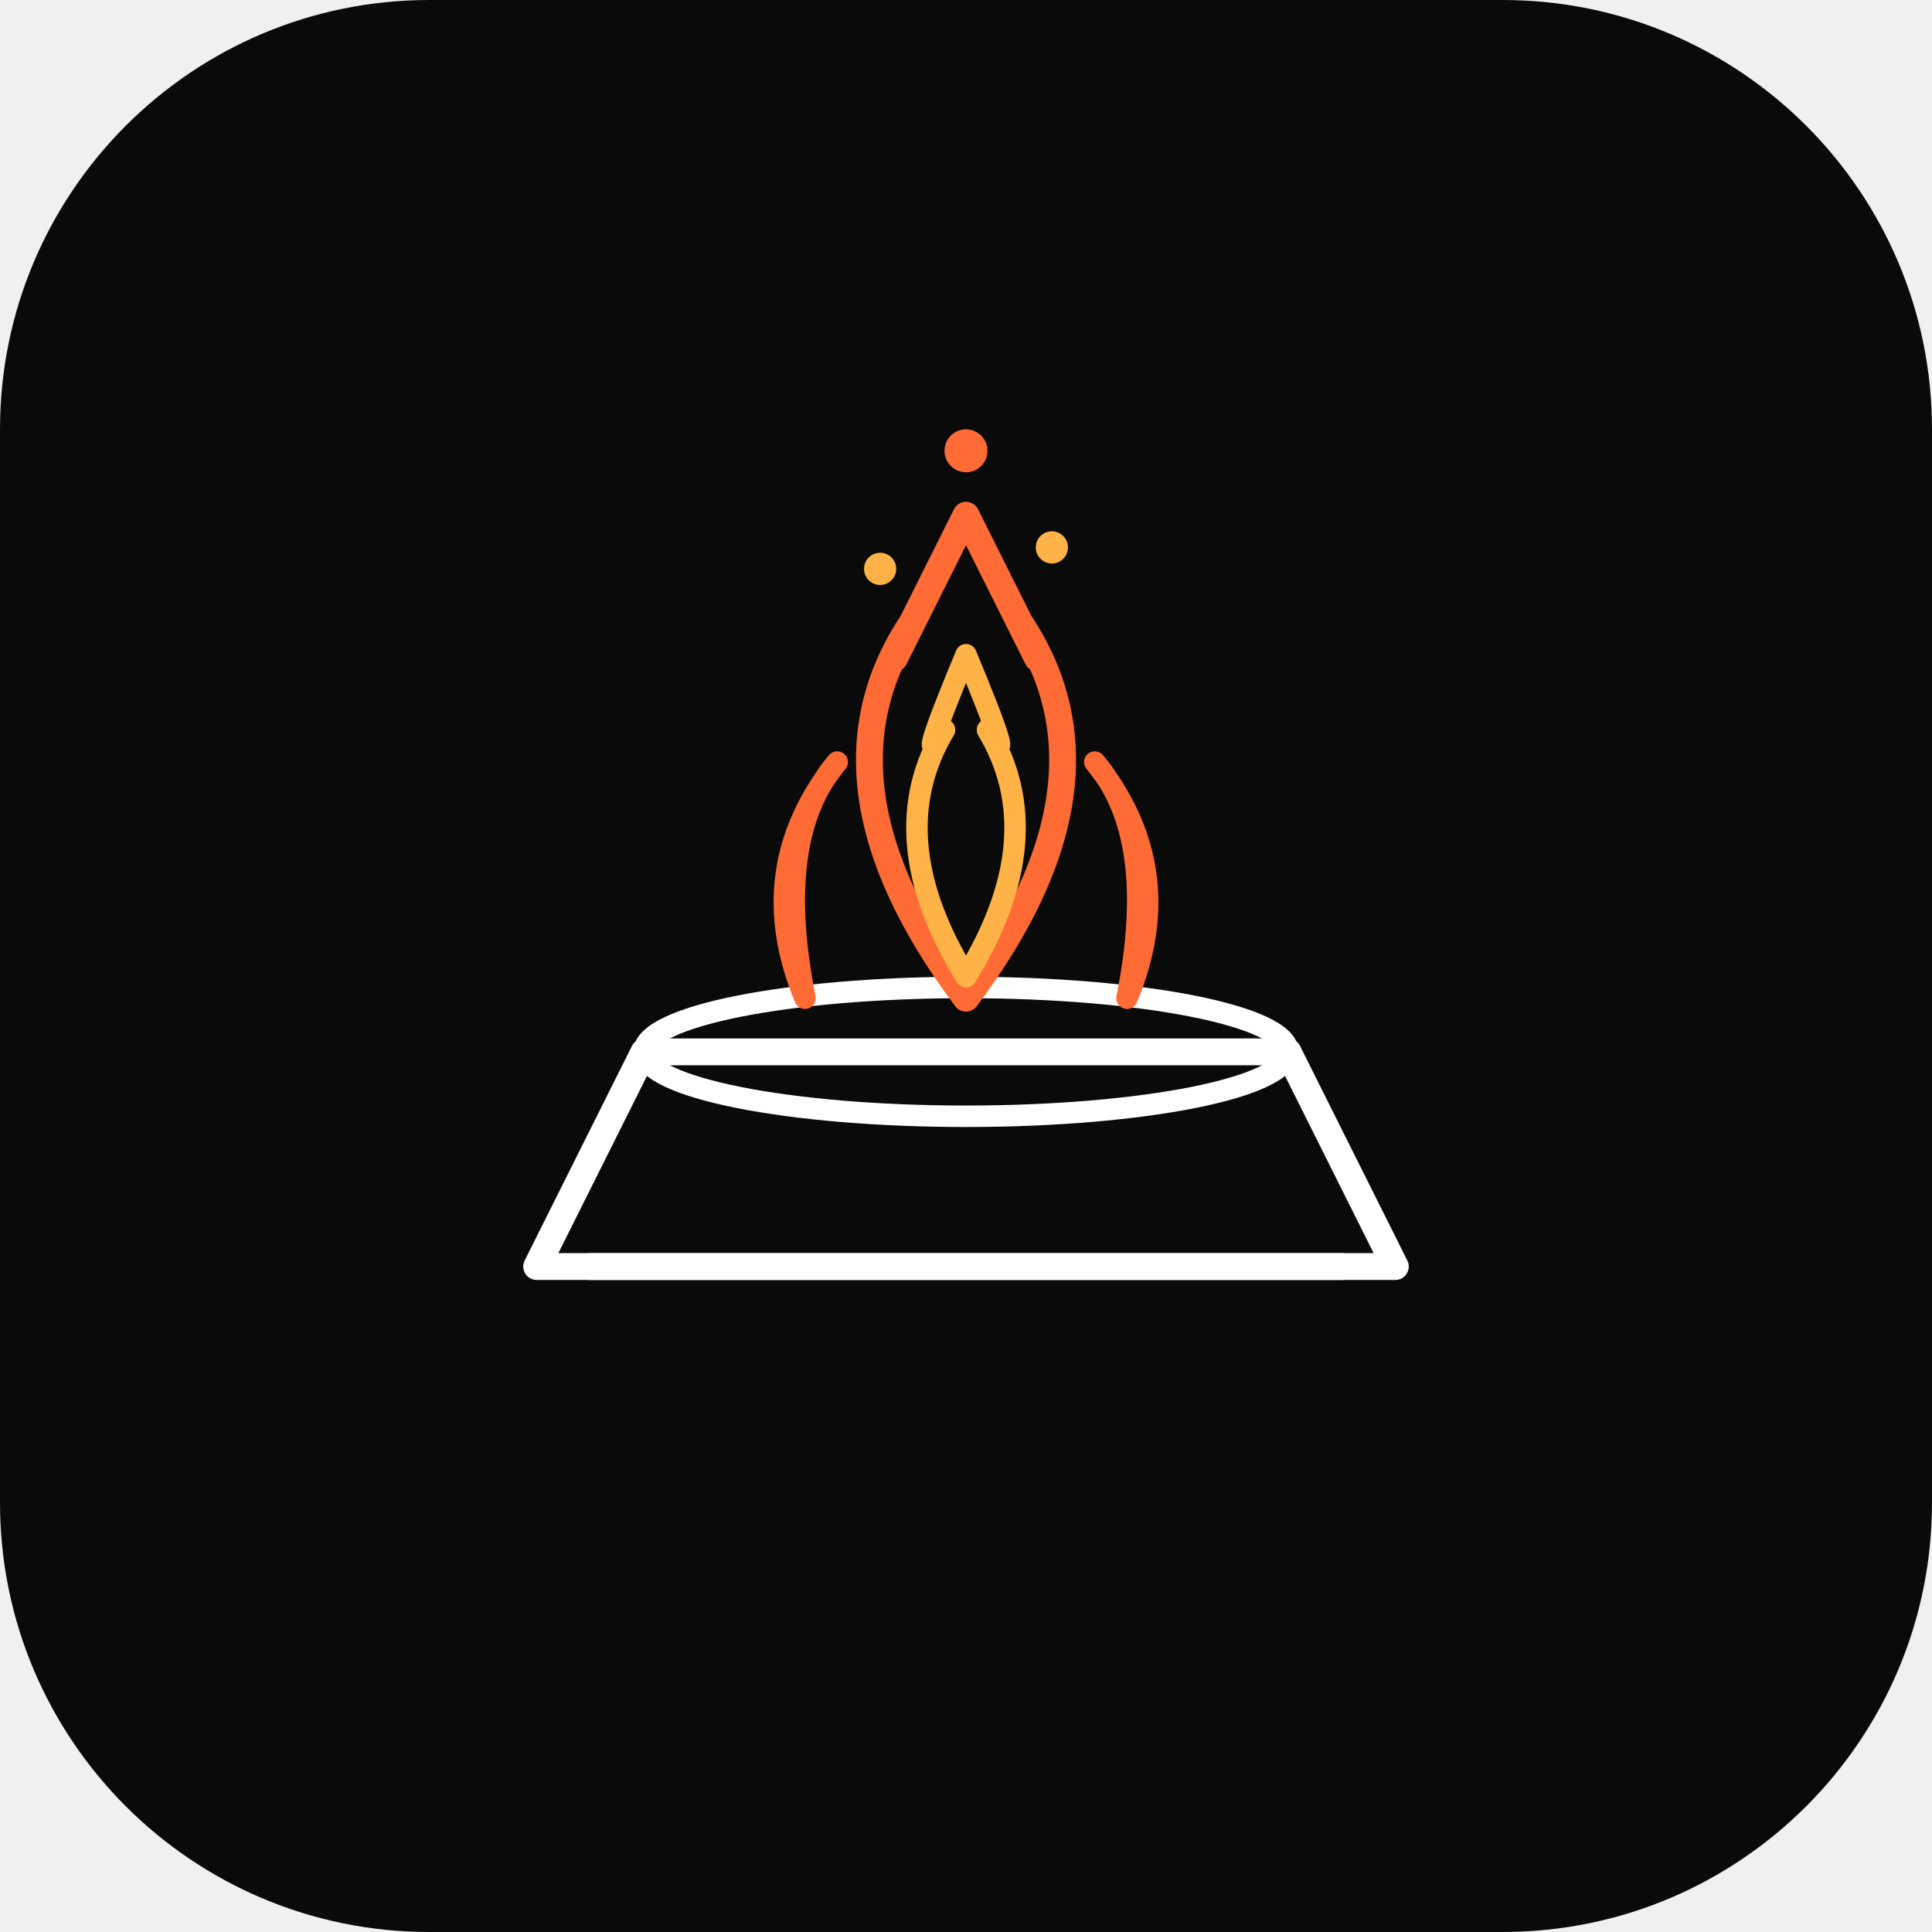
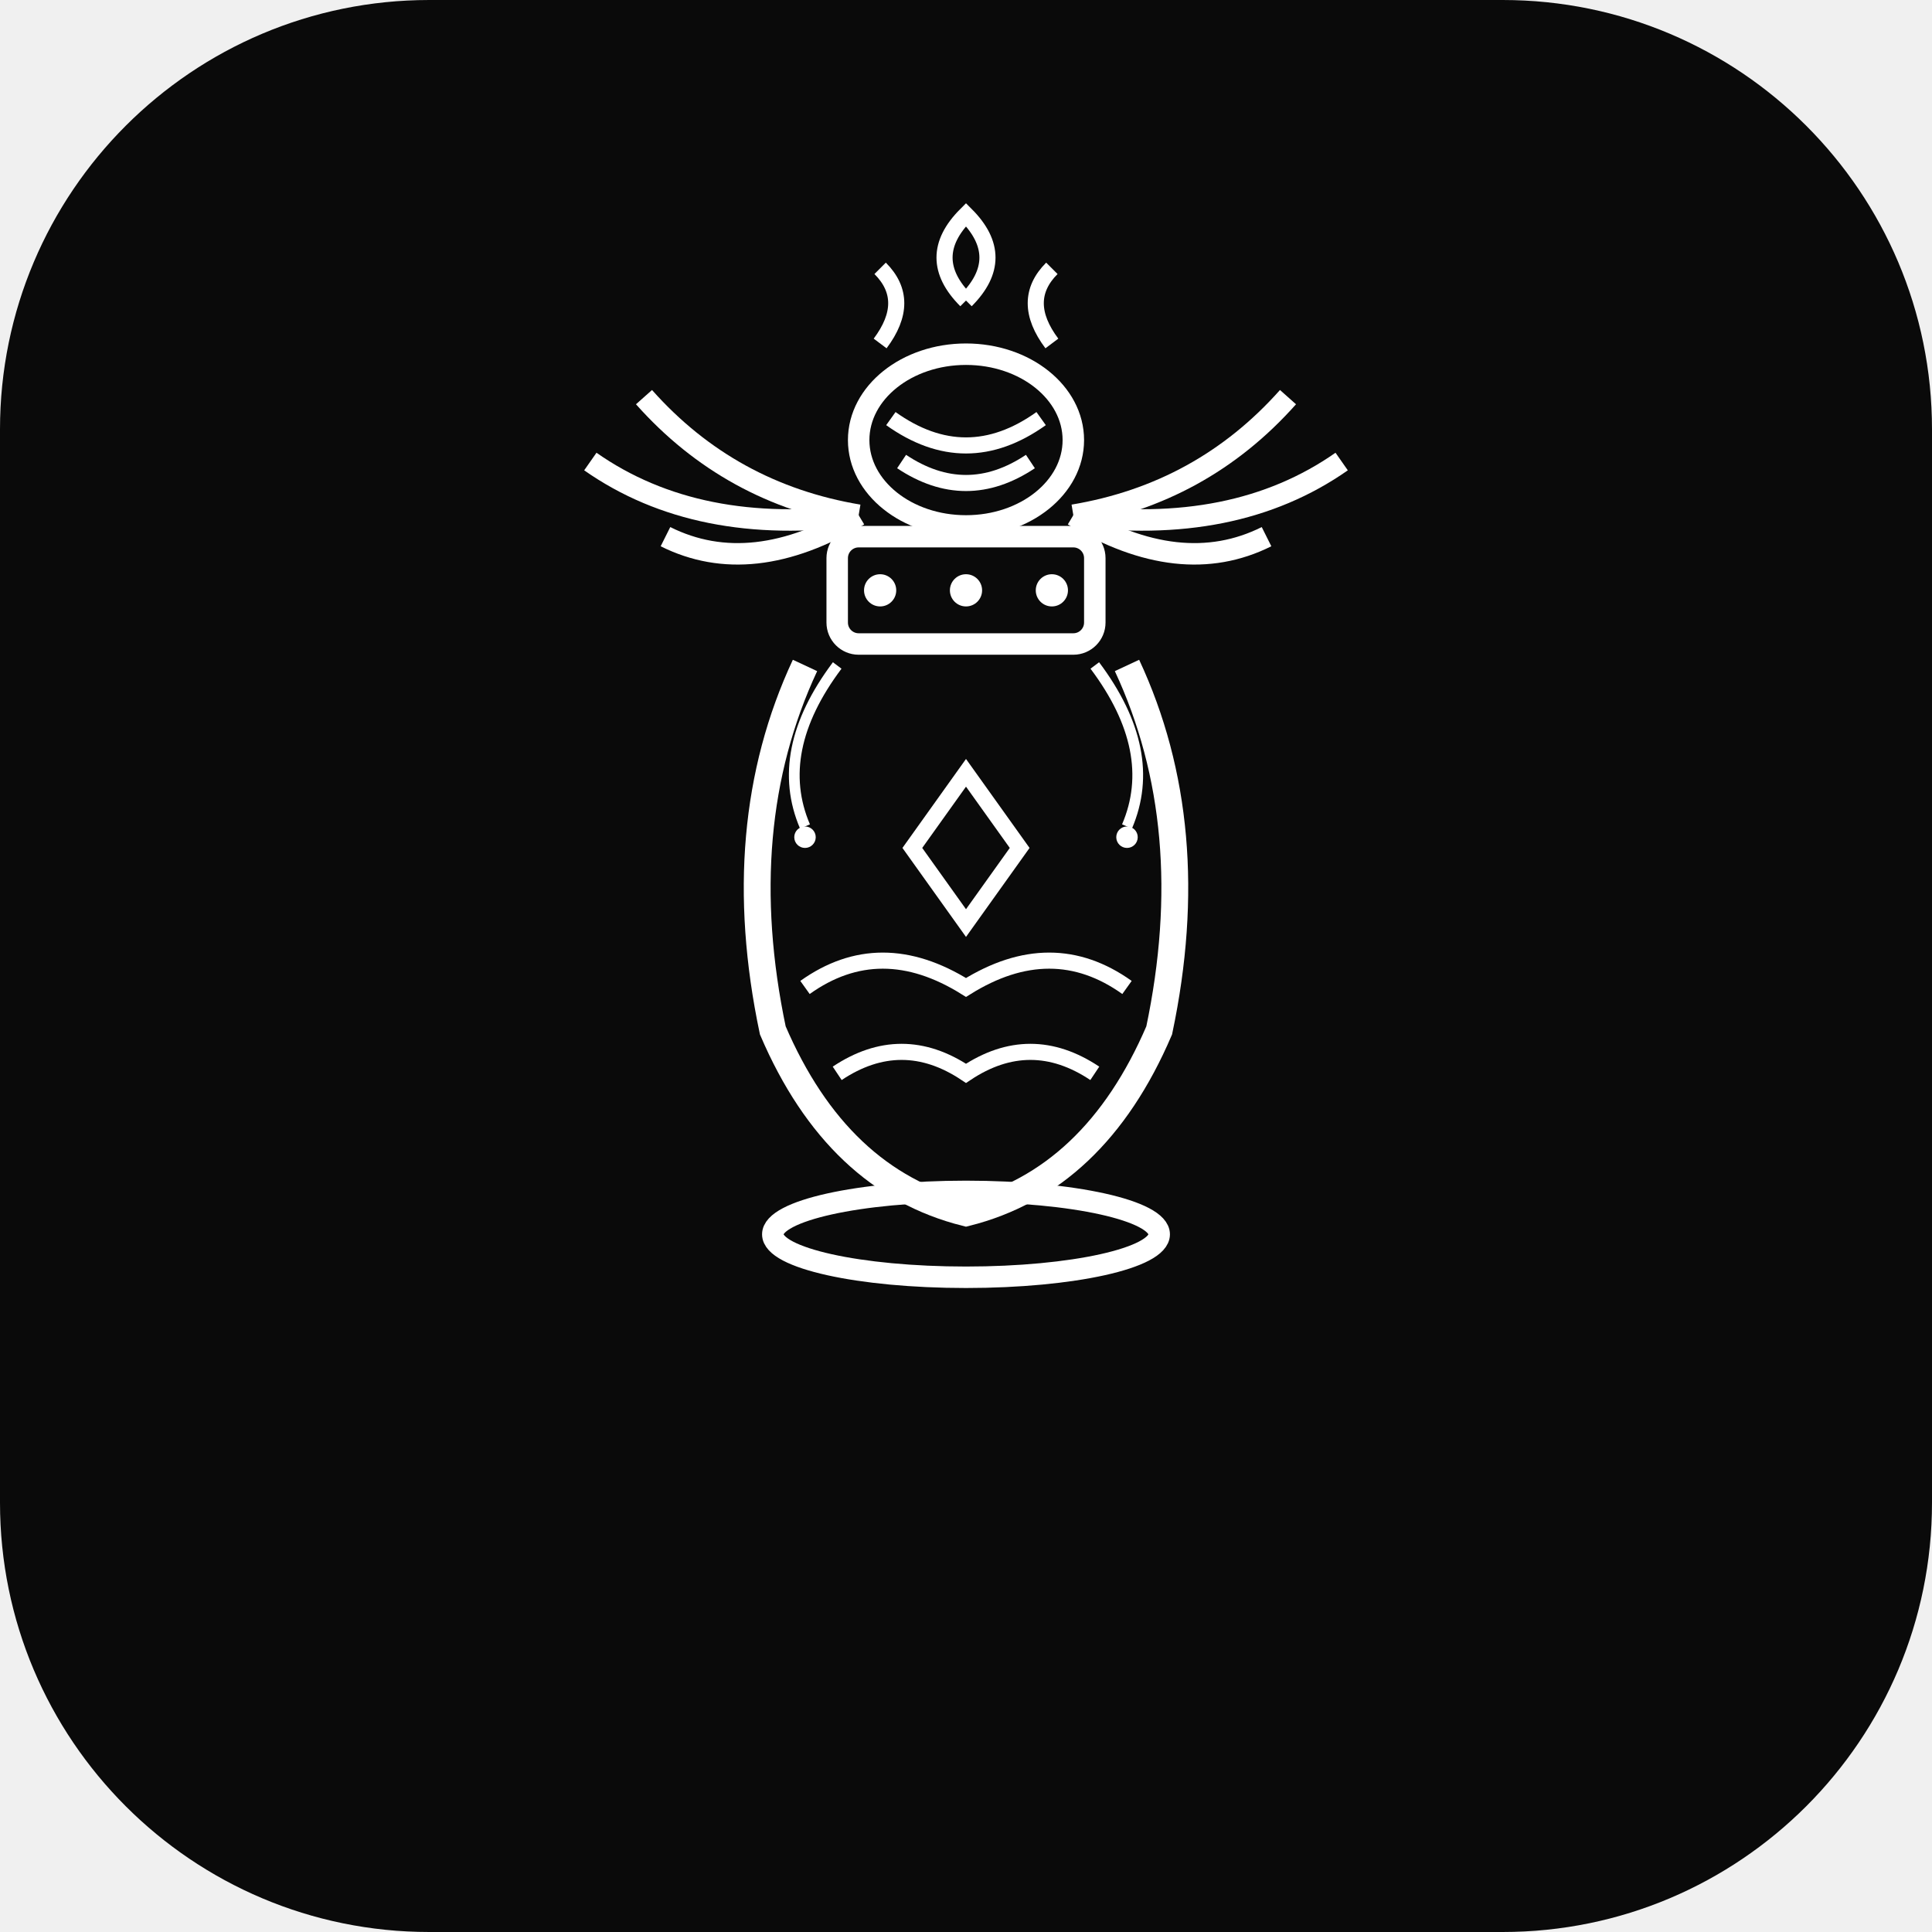
<svg xmlns="http://www.w3.org/2000/svg" viewBox="0 0 180 180" fill="none">
  <rect width="180" height="180" rx="40" fill="#0a0a0a" />
-   <g transform="translate(42, 28)">
-     <path d="M8 90 L18 70 L78 70 L88 90 Z" stroke="white" stroke-width="2.5" fill="none" stroke-linecap="round" stroke-linejoin="round" />
-     <path d="M13 90 L83 90" stroke="white" stroke-width="2.5" stroke-linecap="round" />
-     <ellipse cx="48" cy="70" rx="30" ry="6" stroke="white" stroke-width="2" fill="none" />
-     <path d="M48 65 Q63 45, 53 30 Q58 40, 48 20 Q38 40, 43 30 Q33 45, 48 65" stroke="#ff6b35" stroke-width="2.5" fill="none" stroke-linecap="round" stroke-linejoin="round" />
-     <path d="M48 63 Q56 50, 50 40 Q53 45, 48 33 Q43 45, 46 40 Q40 50, 48 63" stroke="#ffb347" stroke-width="2" fill="none" stroke-linecap="round" stroke-linejoin="round" />
-     <path d="M33 65 Q28 53, 36 43 Q30 50, 33 65" stroke="#ff6b35" stroke-width="2" fill="none" stroke-linecap="round" stroke-linejoin="round" />
-     <path d="M63 65 Q68 53, 60 43 Q66 50, 63 65" stroke="#ff6b35" stroke-width="2" fill="none" stroke-linecap="round" stroke-linejoin="round" />
-     <circle cx="40" cy="25" r="1.5" fill="#ffb347" />
-     <circle cx="56" cy="23" r="1.5" fill="#ffb347" />
-     <circle cx="48" cy="14" r="2" fill="#ff6b35" />
+   <g transform="translate(42, 20)">
+     <path d="M48 8 Q52 4, 48 0 Q44 4, 48 8" stroke="white" stroke-width="1.5" fill="none" />
+     <path d="M40 12 Q43 8, 40 5" stroke="white" stroke-width="1.5" fill="none" />
+     <path d="M56 12 Q53 8, 56 5" stroke="white" stroke-width="1.5" fill="none" />
+     <ellipse cx="48" cy="21" rx="10" ry="8" stroke="white" stroke-width="2" fill="none" />
+     <path d="M41 19 Q48 24, 55 19" stroke="white" stroke-width="1.5" fill="none" />
+     <path d="M42 23 Q48 27, 54 23" stroke="white" stroke-width="1.5" fill="none" />
+     <path d="M38 28 Q26 26, 18 17" stroke="white" stroke-width="2" fill="none" />
+     <path d="M38 28 Q23 30, 13 23" stroke="white" stroke-width="2" fill="none" />
+     <path d="M38 28 Q28 34, 20 30" stroke="white" stroke-width="2" fill="none" />
+     <path d="M58 28 Q70 26, 78 17" stroke="white" stroke-width="2" fill="none" />
+     <path d="M58 28 Q73 30, 83 23" stroke="white" stroke-width="2" fill="none" />
+     <path d="M58 28 Q68 34, 76 30" stroke="white" stroke-width="2" fill="none" />
+     <rect x="36" y="30" width="24" height="10" rx="2" stroke="white" stroke-width="2" fill="none" />
+     <circle cx="40" cy="35" r="1.5" fill="white" />
+     <circle cx="48" cy="35" r="1.5" fill="white" />
+     <circle cx="56" cy="35" r="1.5" fill="white" />
+     <path d="M33 42 Q26 57, 30 76 Q36 90, 48 93 Q60 90, 66 76 Q70 57, 63 42" stroke="white" stroke-width="2.5" fill="none" />
+     <path d="M33 72 Q40 67, 48 72 Q56 67, 63 72" stroke="white" stroke-width="1.5" fill="none" />
+     <path d="M36 80 Q42 76, 48 80 Q54 76, 60 80" stroke="white" stroke-width="1.5" fill="none" />
+     <path d="M48 52 L53 59 L48 66 L43 59 Z" stroke="white" stroke-width="1.5" fill="none" />
+     <path d="M36 42 Q30 50, 33 57" stroke="white" stroke-width="1" fill="none" />
+     <circle cx="33" cy="58" r="1" fill="white" />
+     <path d="M60 42 Q66 50, 63 57" stroke="white" stroke-width="1" fill="none" />
+     <circle cx="63" cy="58" r="1" fill="white" />
+     <ellipse cx="48" cy="95" rx="18" ry="4" stroke="white" stroke-width="2" fill="none" />
  </g>
</svg>
